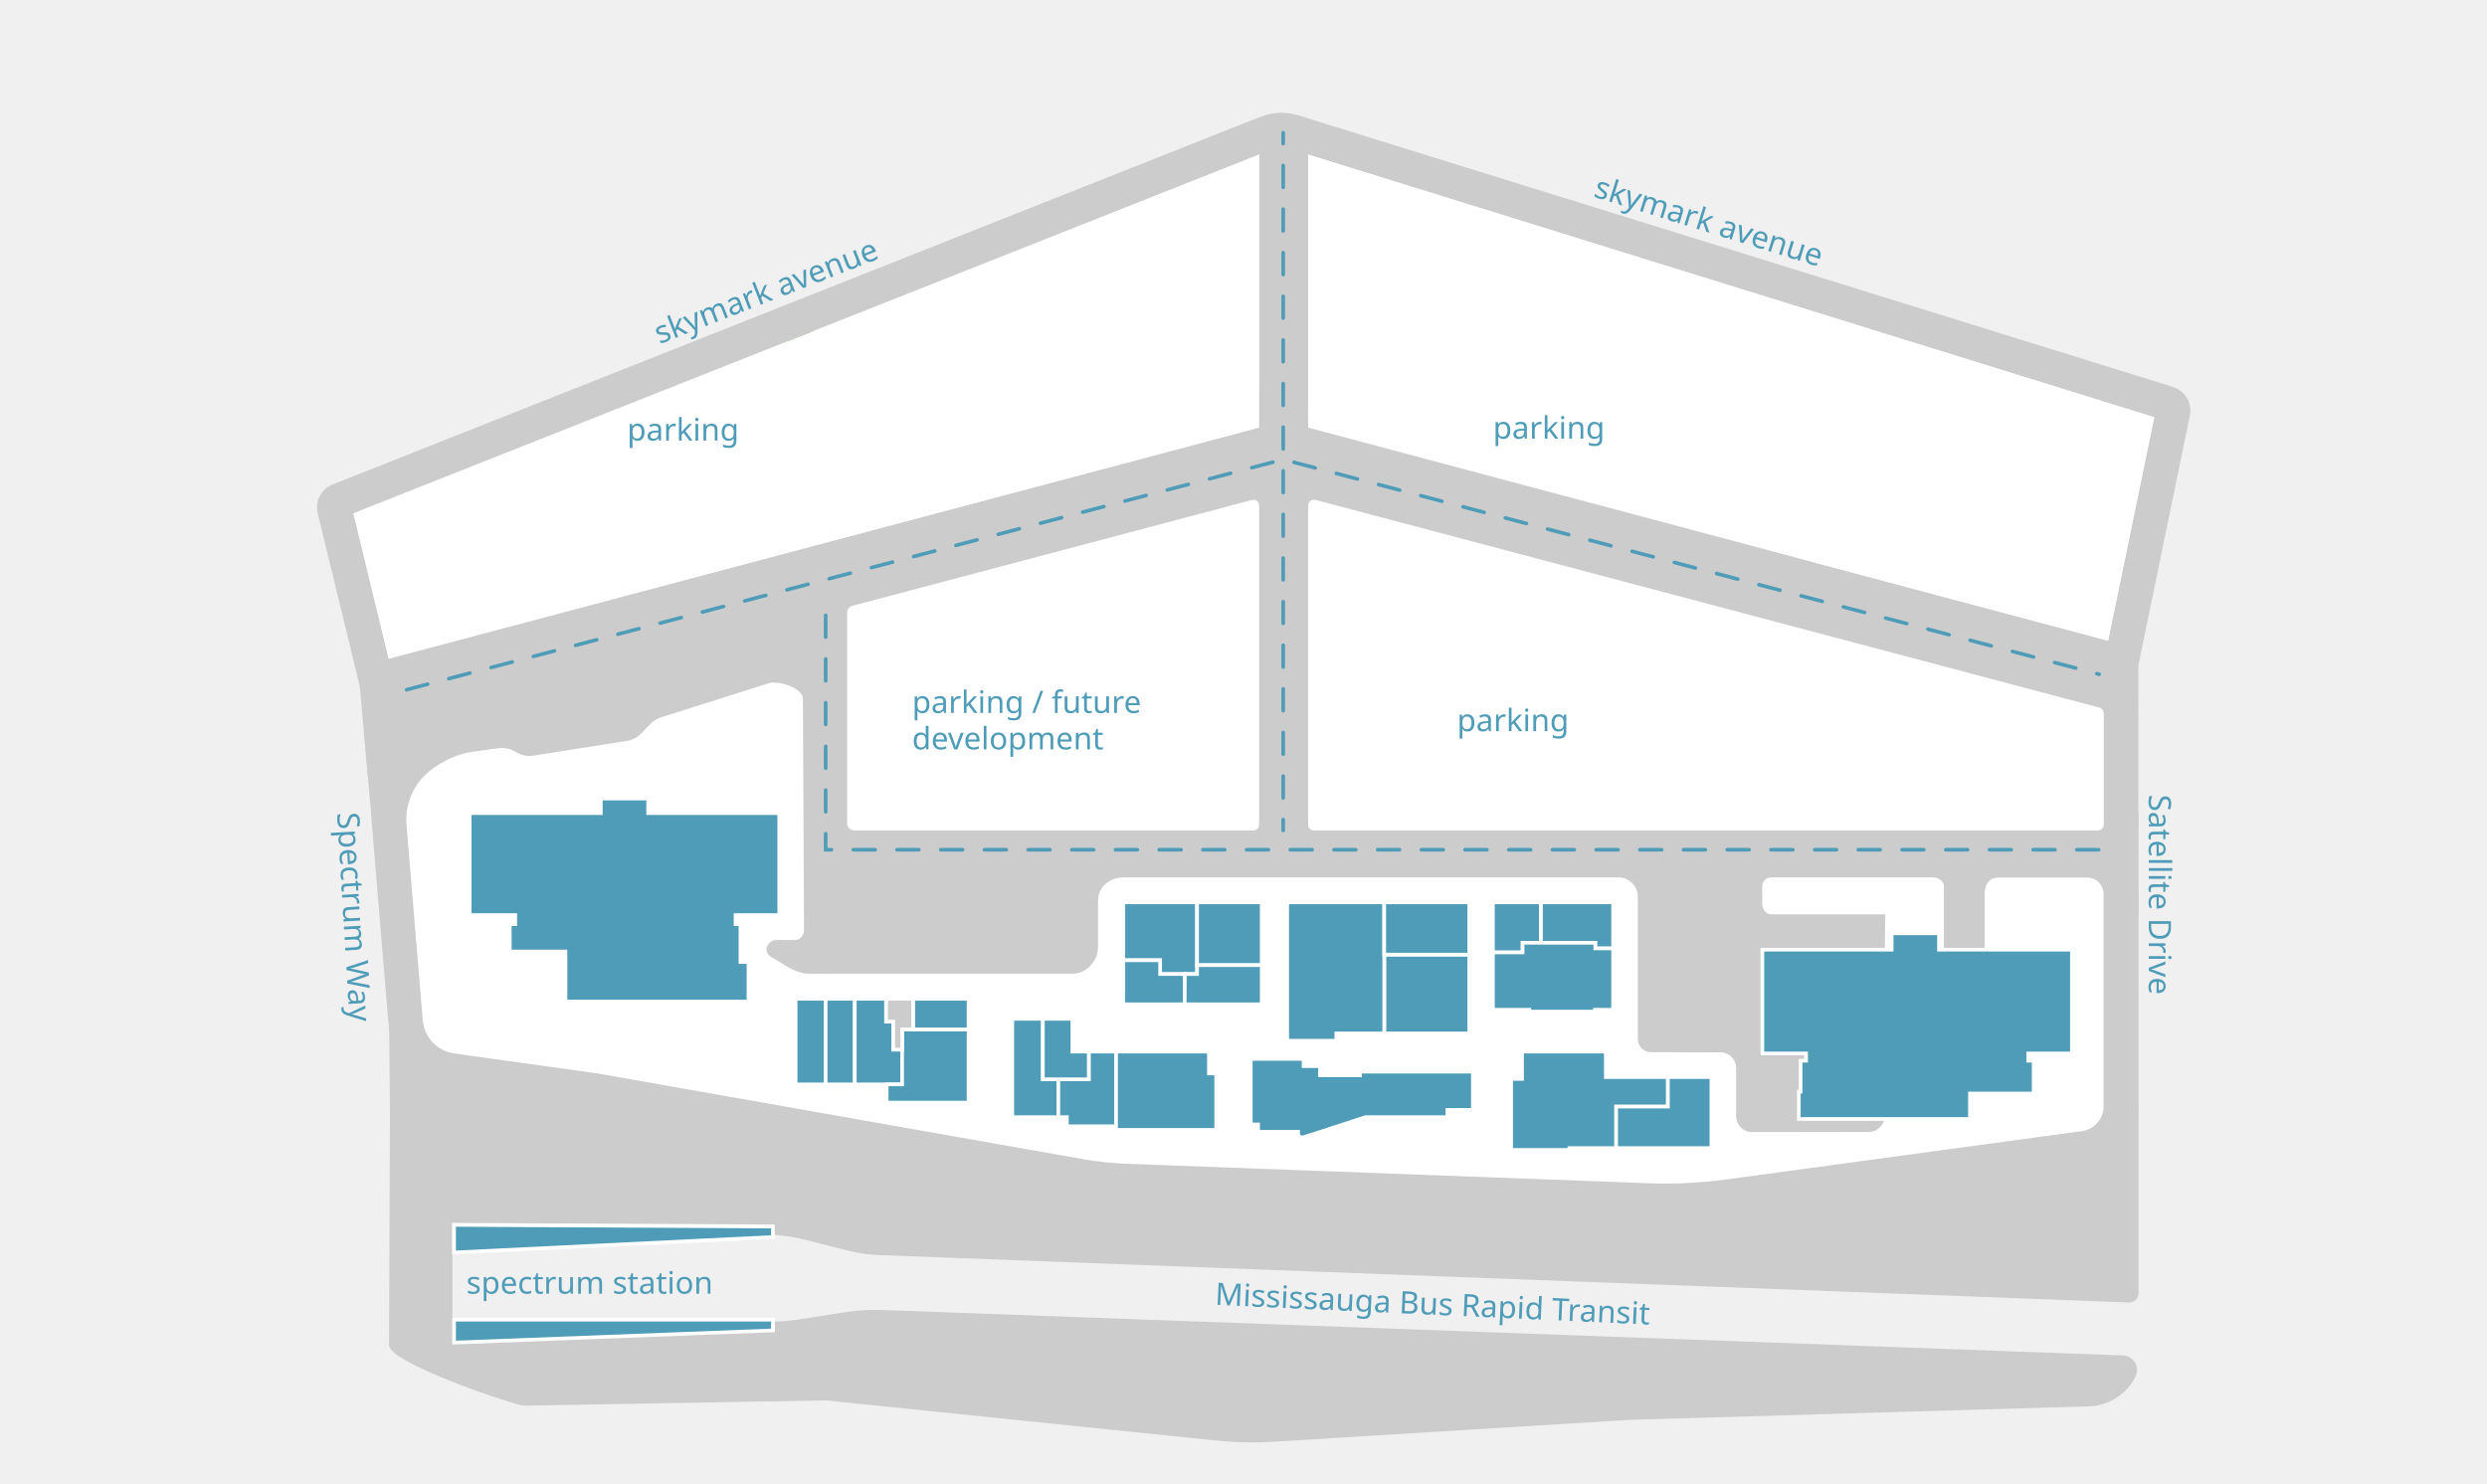
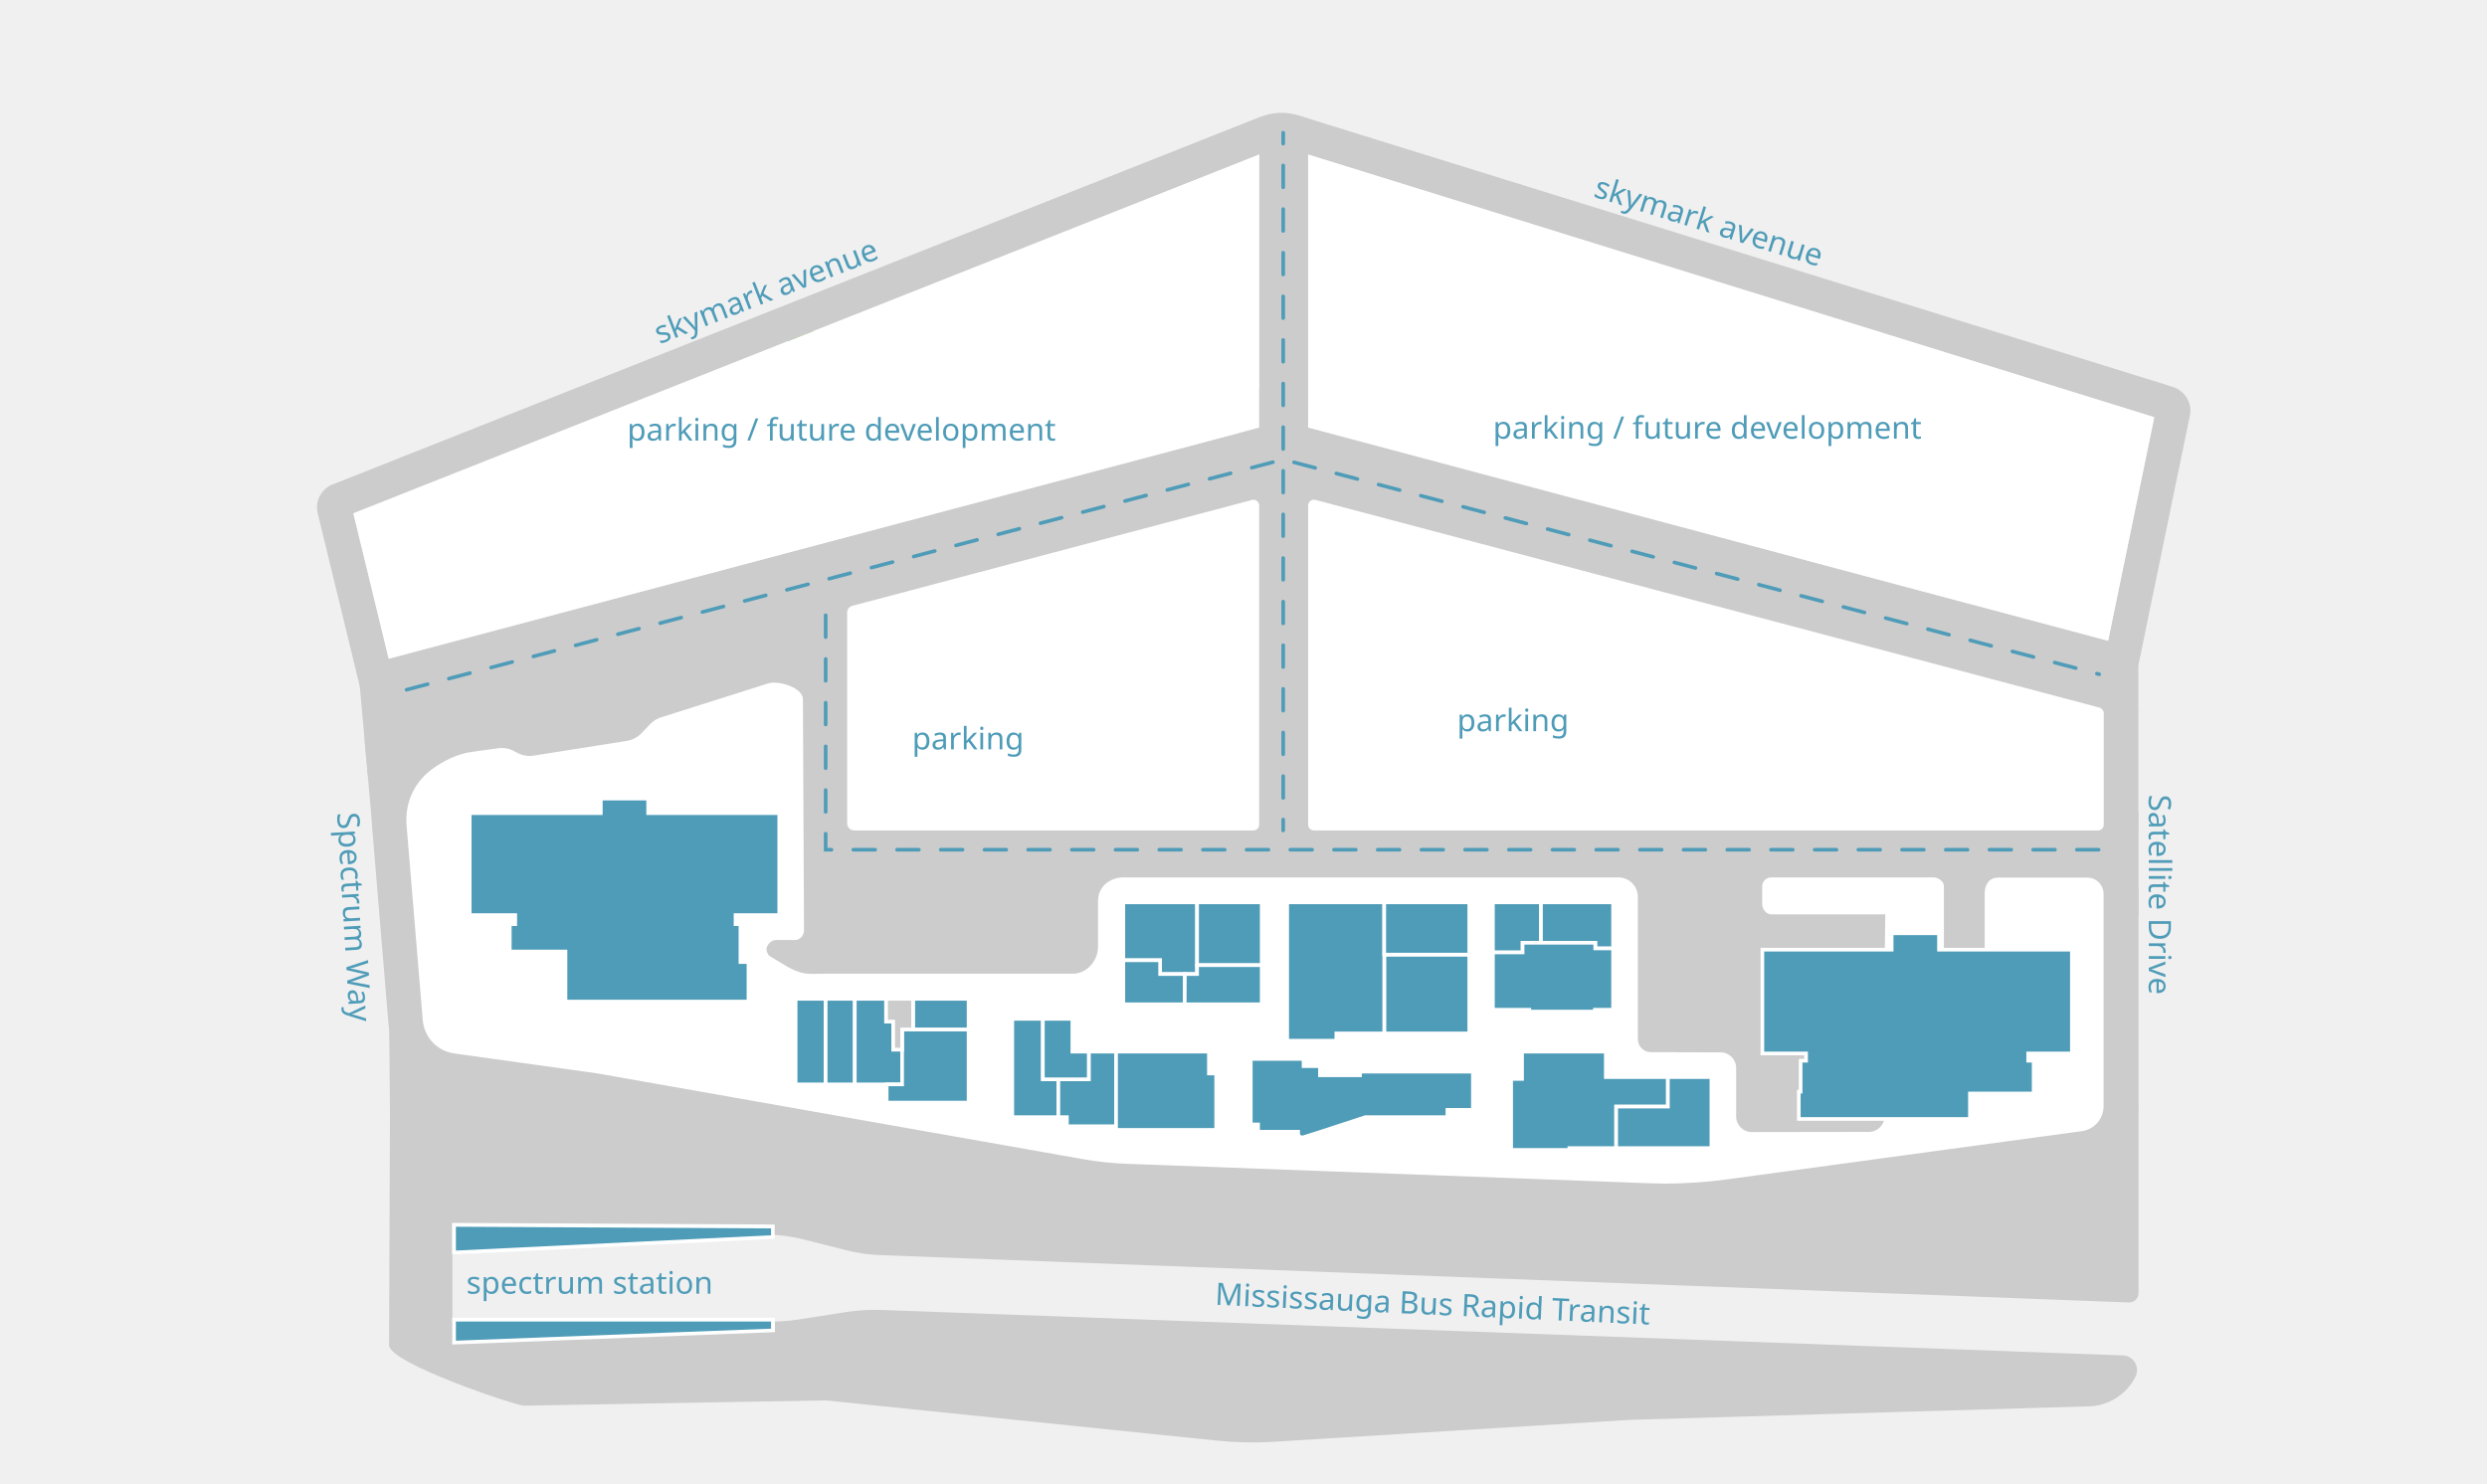
<svg xmlns="http://www.w3.org/2000/svg" id="Layer_1" viewBox="0 0 1366 814.7">
  <style type="text/css">
	.st0{fill:#999999;}
	.st1{fill:#69B22F;}
	.st2{fill:#CCCCCC;}
	.st3{fill:#FFFFFF;}
	.st4{fill:#4F9CB8;}
	.st5{font-family:'Lato-Bold';}
	.st6{font-size:17px; text-transform: uppercase;}
	.st7{fill:none;stroke:#4F9CB8;stroke-width:2;stroke-linecap:round;stroke-miterlimit:10;}
	.st8{fill:none;stroke:#4F9CB8;stroke-width:2;stroke-linecap:round;stroke-miterlimit:10;stroke-dasharray:11.98,11.98;}
	.st9{fill:none;stroke:#4F9CB8;stroke-width:2;stroke-linecap:round;stroke-miterlimit:10;stroke-dasharray:12;}
	.st10{fill:#4F9CB8;stroke:#FFFFFF;stroke-width:2;stroke-miterlimit:10;}
	.st11{fill:#CCCCCC;stroke:#FFFFFF;stroke-width:2;stroke-miterlimit:10;}
	.st12{fill:none;stroke:#C7B299;stroke-width:2;stroke-miterlimit:10;}

  .mapplic-clickable{fill:#67a4c0;}
</style>
  <g id="Base">
    <rect x="290.3" y="246.1" class="st0" width="25.8" height="25.8" />
    <rect x="346" y="267" class="st1" width="27.5" height="13.7" />
    <rect x="432.8" y="179.4" class="st1" width="13.7" height="27.5" />
    <path class="st2" d="M1174.6,655.2v55.2c0,2.8-2.3,5.1-5.1,5.1c-0.1,0-0.1,0-0.2,0l-685.7-26c-6.3-0.2-12.6-1.1-18.8-2.7l-22.9-5.8   c-8.9-2.3-18.1-3.1-27.3-2.6l-166.1,10.8v36.9l174.9-0.1c5.2,0,10.4-0.4,15.6-1.2l25.5-4c6.4-1,12.9-1.4,19.4-1.2l682.3,25   c4.4,0.2,7.8,4,7.6,8.4c-0.1,1.1-0.3,2.1-0.8,3.1l0,0c-5,10.2-15.5,16.6-26.8,16.5l-251.2,7.4l-195,12c-10.9,0.7-21.8,0.4-32.6-0.7   l-213.7-22l-166,2.9c-4,0.1-74-23.3-74-33.2l0.5-127.6c0-8.1-0.5-51.7-0.5-51.7l94.3,35c1.6-0.2,3.2-0.2,4.8,0.1l268.7,54.9   l184.2,8l243.5-1.8c3.8,0.1,7.6-0.1,11.4-0.6l154-47.5L1174.6,655.2z" />
    <path class="st2" d="M217.4,383.5l245.9-69.1l2,77.3l-260.9,61.3l-4-45C199.5,396.9,206.6,386.5,217.4,383.5z" />
    <rect x="1144.9" y="446.1" class="st2" width="29.7" height="57" />
    <rect x="414.7" y="400.4" class="st2" width="662.4" height="205.2" />
    <path class="st3" d="M915,659.6c-3.2,0-6.4-0.1-9.6-0.2l-287.3-10.7c-8-0.3-16.1-1.2-24-2.6l-267.7-47.3L248.3,588   c-13.8-1.9-24.4-13.1-25.5-27l-8.9-107.1c-1.3-15,5.2-29.7,17.3-38.8c6.1-4.6,15.9-10.3,27.2-11.7l14.4-1.8   c5.4-0.7,10.9,0.6,15.6,3.5c0.8,0.5,1.6,0.7,2.5,0.7c0.2,0,0.5,0,0.7-0.1l51.2-8.1c1-0.2,1.9-0.6,2.6-1.4l4.8-5   c2.7-2.9,6.1-5,9.9-6.2l59-18.7c2-0.6,4.1-0.9,6.2-0.9c10.3,0,24.7,6.2,25.2,18v0.3l0.7,127.2c0,4-1.6,7.9-4.4,10.8   c-1.4,1.4-3,2.5-4.8,3.2c1.6,0.5,3.3,0.7,5,0.6c1,0,2.1,0,3.3,0l3-0.1h136.2c2.1-0.1,4.2-2.7,4.2-5.2v-25.4   c0-12.7,10-22.3,23.2-22.4h272c11.2,0,20.2,9,20.2,20.2v75.8l35.9,0.1c9.9,0,18,8.1,18,18.1v25.7l62.4-0.1v-78.7l0.3-21.8h-53.4   c-7.6-0.2-14-7.1-14-15.2v-9.7c0-7.9,6.4-14.4,14.4-14.4h89.2c7.9,0,14.8,6.3,15.2,13.8v41.2l3.4,1.5v-37.7   c-0.3-5.2,1.6-10.2,5.1-14c3.1-3.1,7.4-4.9,11.8-4.8h48.9c10.2,0,18.4,8.3,18.5,18.5v116.6c0,11.7-8.6,21.5-20.2,23.1l-195,26.5   C938.3,658.8,926.6,659.6,915,659.6z" />
    <path class="st2" d="M425.3,375c6.4,0,15.5,3.8,15.7,8.9l0.6,127.1c0,2.8-2.1,5.4-4.9,5.4h-10.6c-2.8,0-5,3-5.1,4.9   c0,1.9,1,3.7,2.7,4.5l9,5.4c6.2,3.3,9.2,3.8,14.1,3.8c1.8,0,3.9-0.1,6.5-0.1h136.2c7.5-0.1,13.6-7.2,13.6-14.7v-25.3   c0-7.6,6.2-12.8,13.8-12.9h272c5.9,0,10.7,4.8,10.7,10.7v0v78.2c0,3.9,3.2,7.1,7.1,7.1l38.3,0.1c4.7,0,8.6,3.8,8.6,8.6v26.6   c0,4.7,3.8,8.6,8.6,8.6l64.3-0.1c4.7,0,8.6-3.8,8.6-8.6v0v-79.5l0.4-31.4h-62.8c-2.7-0.1-4.8-3-4.8-5.7v-9.7c0-2.7,2.2-4.9,4.9-4.9   l0,0h89.2c2.6,0,5.6,2.1,5.7,4.7v47l22.4,9.9v-52.3c-0.1-5.1,2.3-9.2,7.4-9.2h48.9c5,0,9,4,9,9v116.6c0,6.9-5.1,12.8-12,13.7   l-195,26.5c-11.1,1.5-22.4,2.3-33.6,2.3c-3.1,0-6.2-0.1-9.3-0.2l-287.2-10.7c-7.6-0.3-15.2-1.1-22.7-2.4l-267.9-47.3l-78.2-10.9   c-9.4-1.3-16.5-8.9-17.3-18.3l-8.9-107.1c-1-11.8,4-23.2,13.5-30.4c6.7-5,14.7-8.9,22.7-9.9L274,411c0.6-0.1,1.2-0.1,1.7-0.1   c2.7,0,5.3,0.8,7.6,2.2c2.3,1.4,4.9,2.2,7.6,2.2c0.7,0,1.5-0.1,2.2-0.2l51.2-8.1c3.1-0.5,5.9-2,8-4.2l4.8-5c1.6-1.7,3.7-3,5.9-3.7   l59-18.7C423.1,375.1,424.2,374.9,425.3,375 M425.3,355.9c-3,0-6.1,0.4-9,1.3l-59,18.7c-5.3,1.7-10.1,4.7-13.9,8.6l-3.6,3.8   l-47.9,7.6c-4.9-2.7-10.5-4.2-16.1-4.2c-1.4,0-2.7,0.1-4.1,0.2l-14.5,1.9c-13.4,1.7-24.6,8.3-31.7,13.5   c-14.7,11.1-22.6,28.9-21.1,47.2l8.9,107.1c1.5,18.2,15.5,33,33.6,35.5l77.9,10.9l267.5,47.3c8.4,1.5,16.8,2.4,25.3,2.7L905,668.9   c3.3,0.1,6.7,0.2,10,0.2c12.1,0,24.2-0.8,36.2-2.5l195-26.5c16.3-2.2,28.4-16.1,28.4-32.5V491c0-15.5-12.5-28-28-28h-48.9   c-6.7-0.1-13.2,2.5-18,7.1c-4.7-4.6-10.9-7.1-17.5-7.1h-89.3c-13.2,0-23.9,10.7-23.9,23.9v9.7c0,13.3,10.4,24.4,23.3,24.7h44   l-0.2,12.2v69.3l-43.4,0.1v-16.1c0-15.2-12.3-27.5-27.5-27.6l-26.4-0.1v-66.3c0-16.4-13.3-29.7-29.7-29.7H616.9   c-18.3,0.1-32.7,14.1-32.7,31.9v21H460.2c0.3-1.6,0.5-3.3,0.5-5L460,383.7v-0.6c-0.4-9.4-6.2-17.6-15.9-22.5   C438.3,357.6,431.9,356.1,425.3,355.9L425.3,355.9z" />
    <ellipse class="st2" cx="704.8" cy="274.5" rx="37.9" ry="22.2" />
    <path class="st3" d="M721.7,465.7c-7,0-12.7-5.7-12.7-12.7V277.8c0-7,5.7-12.7,12.7-12.8c1.1,0,2.2,0.1,3.3,0.4l430.6,114.1   c5.6,1.5,9.5,6.6,9.4,12.4V453c0,7-5.7,12.7-12.7,12.7L721.7,465.7z" />
    <path class="st2" d="M721.7,274.5c0.3,0,0.6,0,0.8,0.1l430.6,114.1c1.4,0.4,2.4,1.7,2.4,3.1V453c0,1.8-1.4,3.2-3.2,3.2H721.7   c-1.8,0-3.2-1.4-3.2-3.2V277.8C718.5,276,719.9,274.5,721.7,274.5 M721.7,255.5c-12.3,0-22.2,10-22.2,22.2V453   c0,12.3,10,22.2,22.2,22.2h430.6c12.3,0,22.2-10,22.2-22.2v-61.1c0-10.1-6.8-18.9-16.5-21.5L727.4,256.3   C725.5,255.8,723.6,255.5,721.7,255.5z" />
    <polygon class="st2" points="691.6,234.9 197.6,376.8 202,425.7 699.5,274.5  " />
    <polygon class="st2" points="685.3,211.6 1174.5,365.5 1174.5,391 677.4,251.2  " />
    <path class="st3" d="M469.2,465.7c-7.4,0-13.4-6-13.4-13.4V336.5c0-6.1,4.1-11.4,10-12.9l219.3-58.1c6.8-1.8,13.7,2.2,15.6,9   c0.3,1.1,0.4,2.2,0.4,3.3V453c0,7-5.7,12.7-12.7,12.7L469.2,465.7z" />
    <path class="st2" d="M688.4,274.5c1.8,0,3.2,1.5,3.2,3.2V453c0,1.8-1.4,3.2-3.2,3.2H469.2c-2.1,0-3.9-1.7-3.9-3.9l0,0V336.5   c0-1.8,1.2-3.3,2.9-3.7l219.3-58.1C687.8,274.6,688.1,274.5,688.4,274.5 M688.4,255.5c-1.9,0-3.8,0.3-5.7,0.8l-219.3,58.1   c-10,2.7-17,11.7-17,22.1v115.8c0,12.6,10.2,22.9,22.9,22.9h219.1c12.3,0,22.2-9.9,22.2-22.2V277.8   C710.6,265.5,700.7,255.6,688.4,255.5L688.4,255.5z" />
    <g>
      <text transform="matrix(6.123234e-17 1 -1 6.123234e-17 1180.24 436.47)" class="st4 st5 st6">Satellite Drive</text>
    </g>
    <g>
      <text transform="matrix(1 0 0 1 800.29 401.68)" class="st4 st5 st6">parking</text>
    </g>
    <g>
      <text transform="matrix(5.989229e-02 0.9982 -0.9982 5.989229e-02 185.1396 446.5699)" class="st4 st5 st6">Spectrum Way</text>
    </g>
    <path class="st2" d="M1188.9,211.1L724.1,66.8l-10.8-3.4c-6.9-2.1-14.3-1.9-21,0.8l-7.7,3L187.1,264.4l-4.4,1.7   c-6.3,2.5-9.8,9.2-8.2,15.8l1.1,4.6l19.4,79.8l4.6,18.9l18.8-5l478.2-126.9l8.6-2.3l8.5,2.3L1153,370.4l19.4,5.2l4.1-19.7   l25.3-122.8l1-4.8c1.4-6.8-2.6-13.6-9.3-15.7L1188.9,211.1z M691.6,234.9l-478.1,127L194.1,282L691.6,84.9V234.9z M1157.9,352   L718.5,234.9v-150l464.8,144.3L1157.9,352z" />
    <polygon class="st3" points="1183.2,229.2 1157.9,352 718.5,234.9 718.5,84.9  " />
    <polygon class="st3" points="691.6,84.9 691.6,234.9 213.5,361.8 194.1,282  " />
    <g>
-       <text transform="matrix(1 0 0 1 500.961 391.67)" class="st4 st5 st6">parking / future</text>
-       <text transform="matrix(1 0 0 1 500.961 411.67)" class="st4 st5 st6">development</text>
+       <text transform="matrix(1 0 0 1 500.961 411.67)" class="st4 st5 st6">parking</text>
    </g>
    <g>
      <text transform="matrix(0.999 4.545829e-02 -4.545829e-02 0.999 667.1373 716.7585)" class="st4 st5 st6">Mississauga Bus Rapid Transit </text>
    </g>
    <g>
      <text transform="matrix(1 0 0 1 256.1258 710.68)" class="st4 st5 st6">spectrum station</text>
    </g>
-     <text transform="matrix(1 0 0 1 344.4658 242.01)" class="st4 st5 st6">parking</text>
+     <text transform="matrix(1 0 0 1 344.4658 242.01)" class="st4 st5 st6">parking / future development</text>
    <text transform="matrix(0.9316 -0.3634 0.3634 0.9316 362.1851 189.1028)" class="st4 st5 st6">skymark avenue</text>
    <text transform="matrix(0.9548 0.2973 -0.2973 0.9548 874.733 107.8561)" class="st4 st5 st6">skymark avenue</text>
    <g>
-       <text transform="matrix(1 0 0 1 820.0226 240.98)" class="st4 st5 st6">parking</text>
+       <text transform="matrix(1 0 0 1 820.0226 240.98)" class="st4 st5 st6">parking / future development</text>
    </g>
    <line class="st7" x1="704.8" y1="72.9" x2="704.8" y2="78.9" />
    <line class="st8" x1="704.8" y1="90.9" x2="704.8" y2="444.2" />
    <line class="st7" x1="704.8" y1="450.2" x2="704.8" y2="456.2" />
    <polyline class="st9" points="223.3,378.9 704.8,252.4 1153,370.4  " />
    <polyline class="st9" points="453.5,338 453.5,466.8 1155.5,466.8  " />
    <polygon class="st4" points="249.4,672.8 424.5,673.8 424.5,679.6 249.4,688.1  " />
    <path class="st3" d="M250.4,673.9l173.1,0.9v3.8L250.4,687V673.9 M248.3,671.8v17.4l177.2-8.7v-7.8L248.3,671.8L248.3,671.8z" />
    <polygon class="st4" points="249.4,725 424.5,725 424.5,730.9 249.4,737.6  " />
    <path class="st3" d="M423.5,726v3.9l-173.1,6.6V726H423.5 M425.5,723.9H248.4v14.7l177.2-6.8V723.9L425.5,723.9z" />
  </g>
  <g id="Landmarks">
    <g id="landmarks-container">
      <rect id="a1" x="437" y="548.7" class="st10" width="16.5" height="47" />
      <rect id="a2" x="453.5" y="548.7" class="st10" width="16" height="47" />
      <polygon id="a3" class="st10" points="495.5,576.6 495.5,595.7 469.5,595.7 469.5,548.7 486.7,548.7 486.7,561.2 490.6,561.2 490.6,576.6   " />
      <polygon id="a4" class="st10" points="532,565.5 532,605.7 487,605.7 487,595.7 495.5,595.7 495.5,565.5   " />
      <rect id="a5" x="501.5" y="548.7" class="st10" width="30.5" height="16.8" />
      <polygon id="b1" class="st10" points="581.3,592.9 581.3,613.7 556,613.7 556,559.7 572.8,559.7 572.8,592.9   " />
      <polygon id="b2" class="st10" points="613,577.7 613,618.7 586,618.7 586,613.7 581.3,613.7 581.3,592.9 598,592.9 598,577.7   " />
      <polygon id="" class="st10" points="598,577.7 598,592.9 572.8,592.9 572.8,559.7 589,559.7 589,577.7   " />
      <polygon id="b3-4" class="st10" points="668,589.7 668,620.7 613,620.7 613,577.7 664,577.7 664,589.7   " />
      <polygon id="c1" class="st10" points="657.5,495.7 657.5,535.1 637.2,535.1 637.2,527.5 617,527.5 617,495.7   " />
      <polygon id="c2" class="st10" points="650.8,535.1 650.7,551.7 617,551.7 617,527.5 637.2,527.5 637.2,535.1   " />
      <rect id="c3" x="657.5" y="495.7" class="st10" width="35.5" height="34.5" />
      <polygon id="c4" class="st10" points="693,530.2 693,551.7 650.7,551.7 650.8,535.1 657.5,535.1 657.5,530.2   " />
      <rect id="d1" x="760.3" y="524.4" class="st10" width="46.7" height="43.3" />
      <polygon id="d2" class="st10" points="760.3,495.7 760.3,567.7 734,567.7 734,571.7 707,571.7 707,495.7   " />
      <rect id="d3" x="760.3" y="495.7" class="st10" width="46.7" height="28.7" />
      <path id="spsq" class="st10" d="M809,588.7h-62v2h-22v-5h-9v-4h-29v36h4v4h22c0,0.4,0,0.7,0,1c0,2,2.1,2.3,3,2c11-3.4,22.5-7.3,33.9-11H795 v-4h14V588.7z" />
      <polygon id="e1" class="st10" points="846.4,495.7 846.4,517.9 836.3,517.9 836.3,523.2 820,523.2 820,495.7   " />
      <polygon id="e2" class="st10" points="886,495.7 886,521 876.2,521 876.2,517.9 846.4,517.9 846.4,495.7   " />
      <polygon id="e3-4" class="st10" points="886,521 886,554.7 876,554.7 876,555.7 840,555.7 840,554.7 820,554.7 820,523.2 836.3,523.2 836.3,517.9 876.2,517.9 876.2,521   " />
      <polygon id="f1" class="st10" points="916.1,591.7 916.1,607.9 887.7,607.9 887.7,630.7 862,630.7 862,631.7 830,631.7 830,592.7 836,592.7 836,577.7 882,577.7 882,591.7   " />
      <polygon id="f2" class="st10" points="940,591.7 940,630.7 887.7,630.7 887.7,607.9 916.1,607.9 916.1,591.7   " />
      <polygon id="na" class="st11" points="501.5,548.7 501.5,565.5 495.5,565.5 495.5,576.6 490.6,576.6 490.6,561.2 486.7,561.2 486.7,548.7 " />
      <polygon id="office-2" class="st10" points="1138,578.7 1138,521.7 1065,521.7 1065,512.7 1039,512.7 1039,521.7 968,521.7 968,578.7 992,578.7 992,582.7 989,582.7 989,599.7 988,599.7 988,614.7 1082,614.7 1082,600.7 1117,600.7 1117,582.7 1114,582.7 1114,578.7   " />
      <polygon id="office-1" class="st10" points="428,502.7 428,446.7 356,446.7 356,438.7 330,438.7 330,446.7 258,446.7 258,502.7 283,502.7 283,507.7 280,507.7 280,522.7 310.6,522.7 310.6,550.2 411.1,550.2 411.1,528.5 406.7,528.5 406.7,507.7 404,507.7 404,502.7 " />
    </g>
    <line class="st12" x1="843.3" y1="517.9" x2="843.3" y2="517.8" />
  </g>
</svg>
